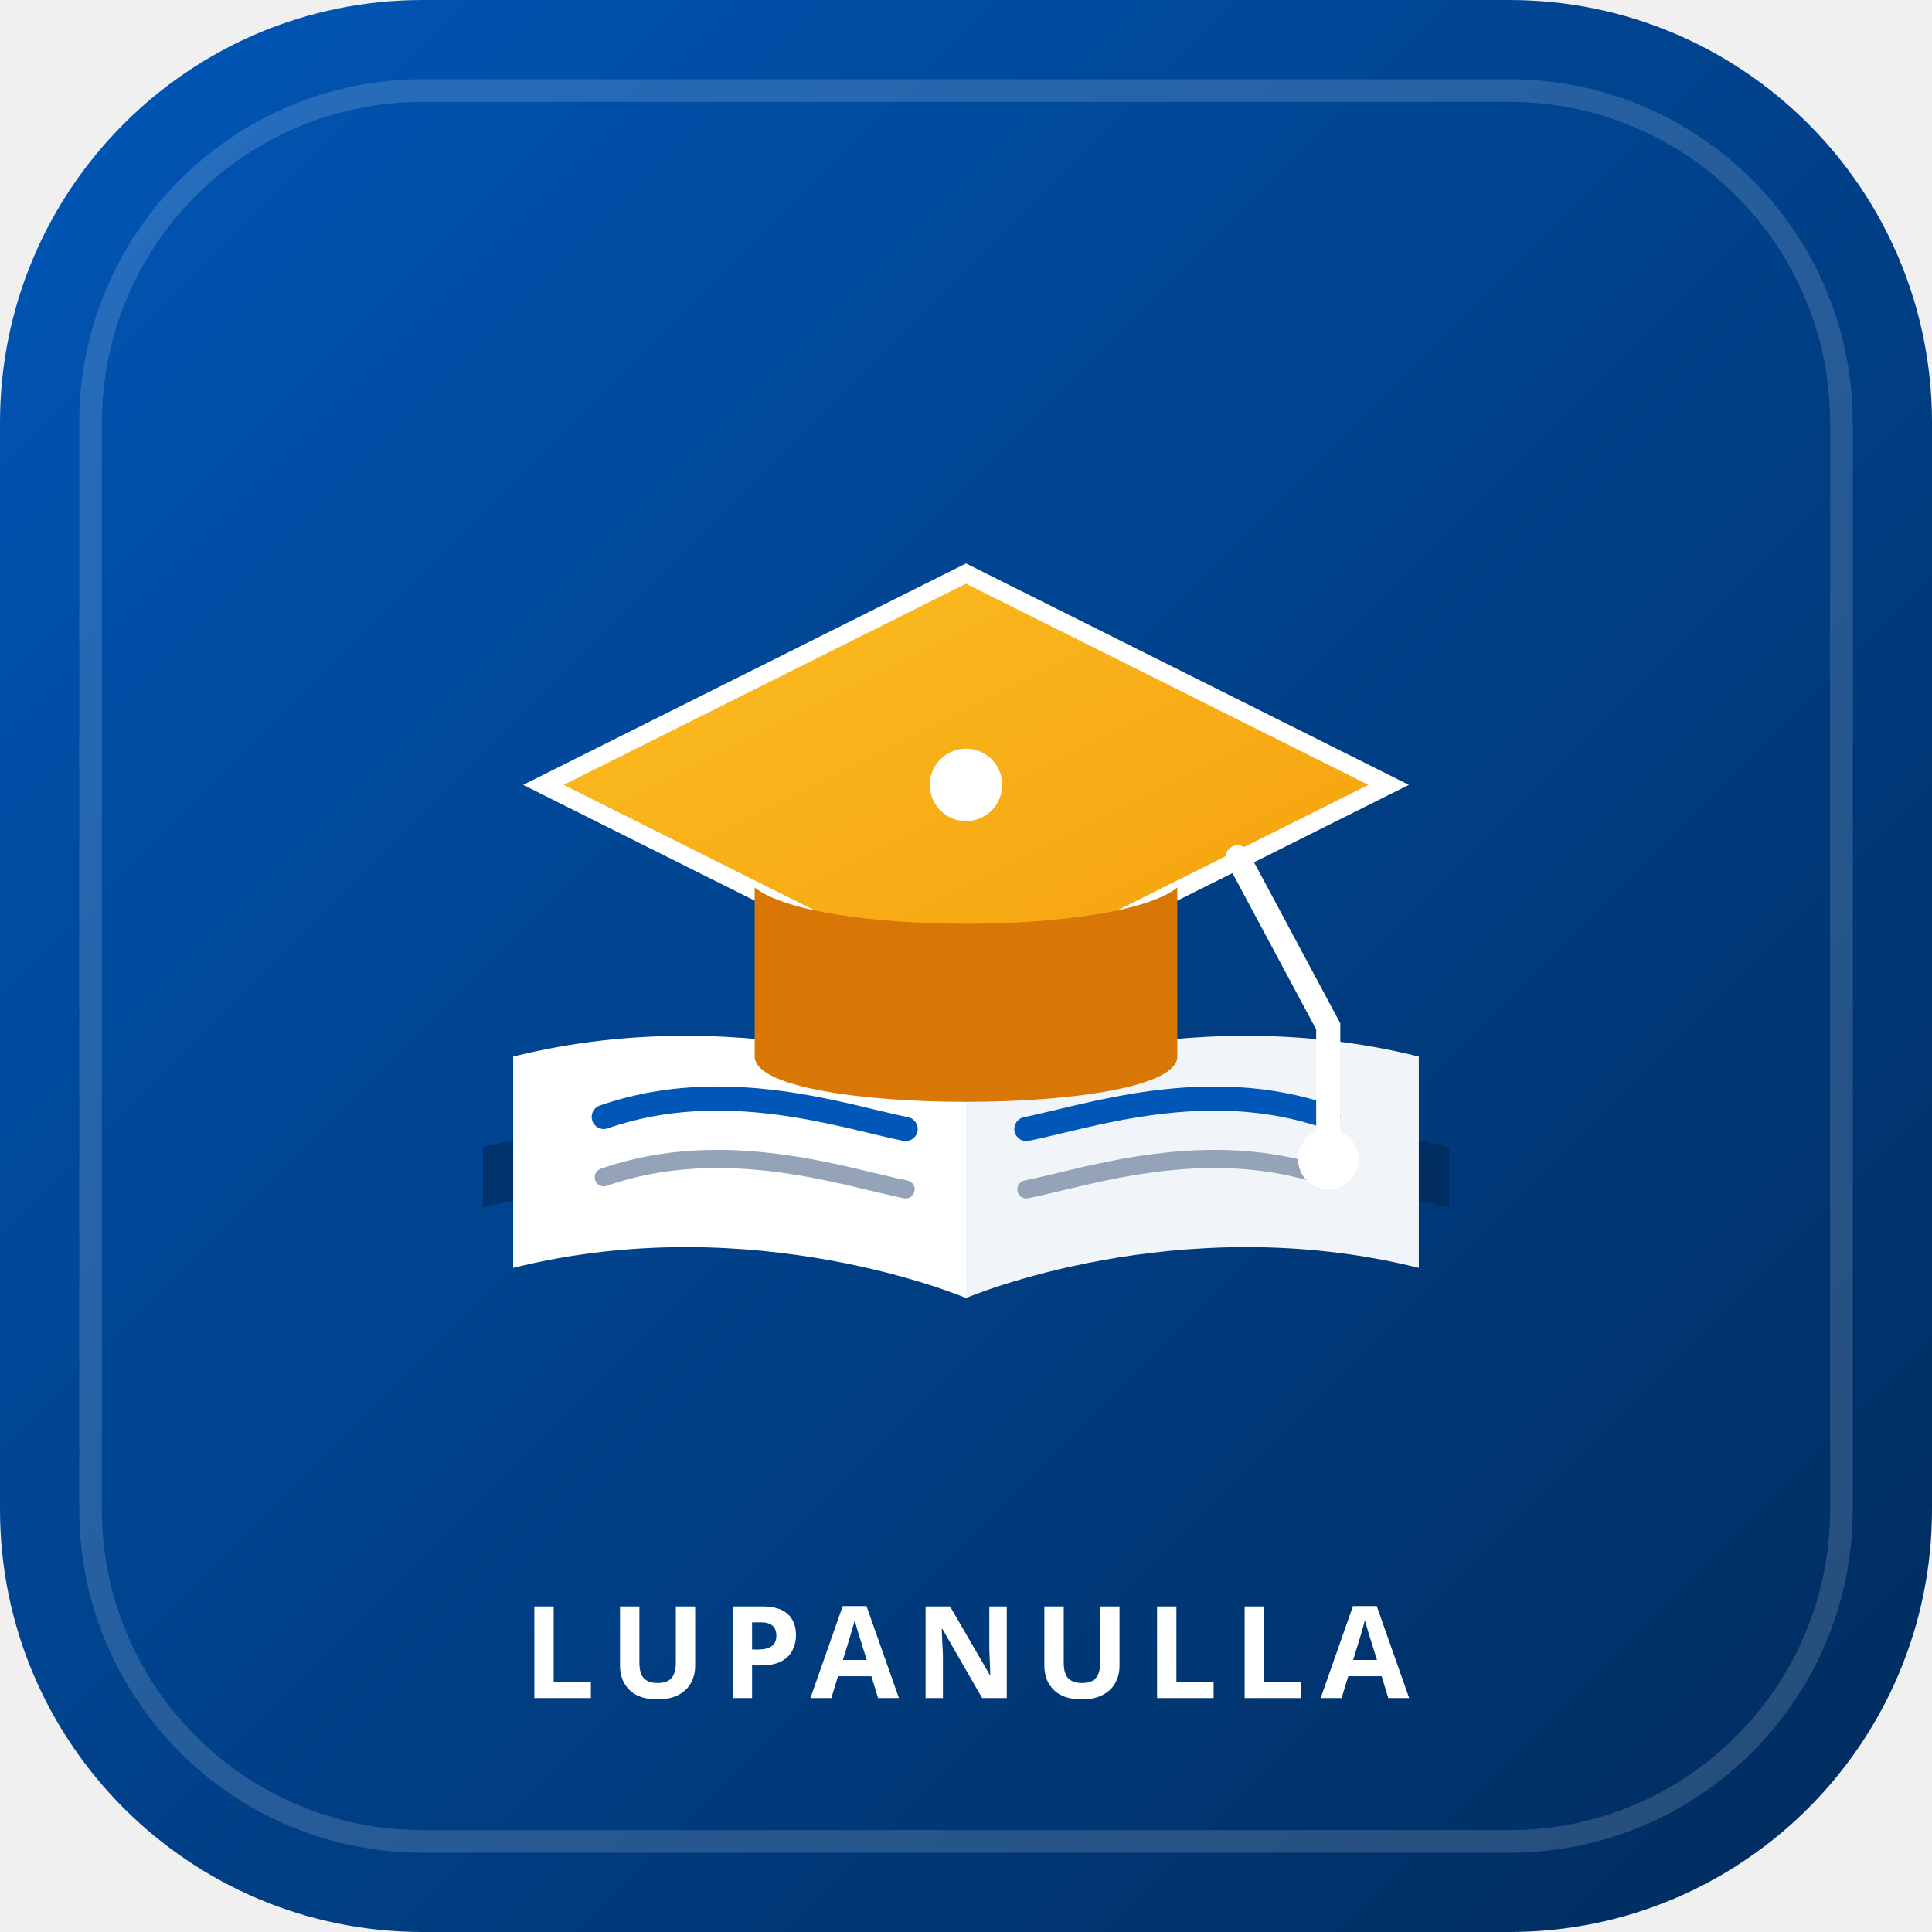
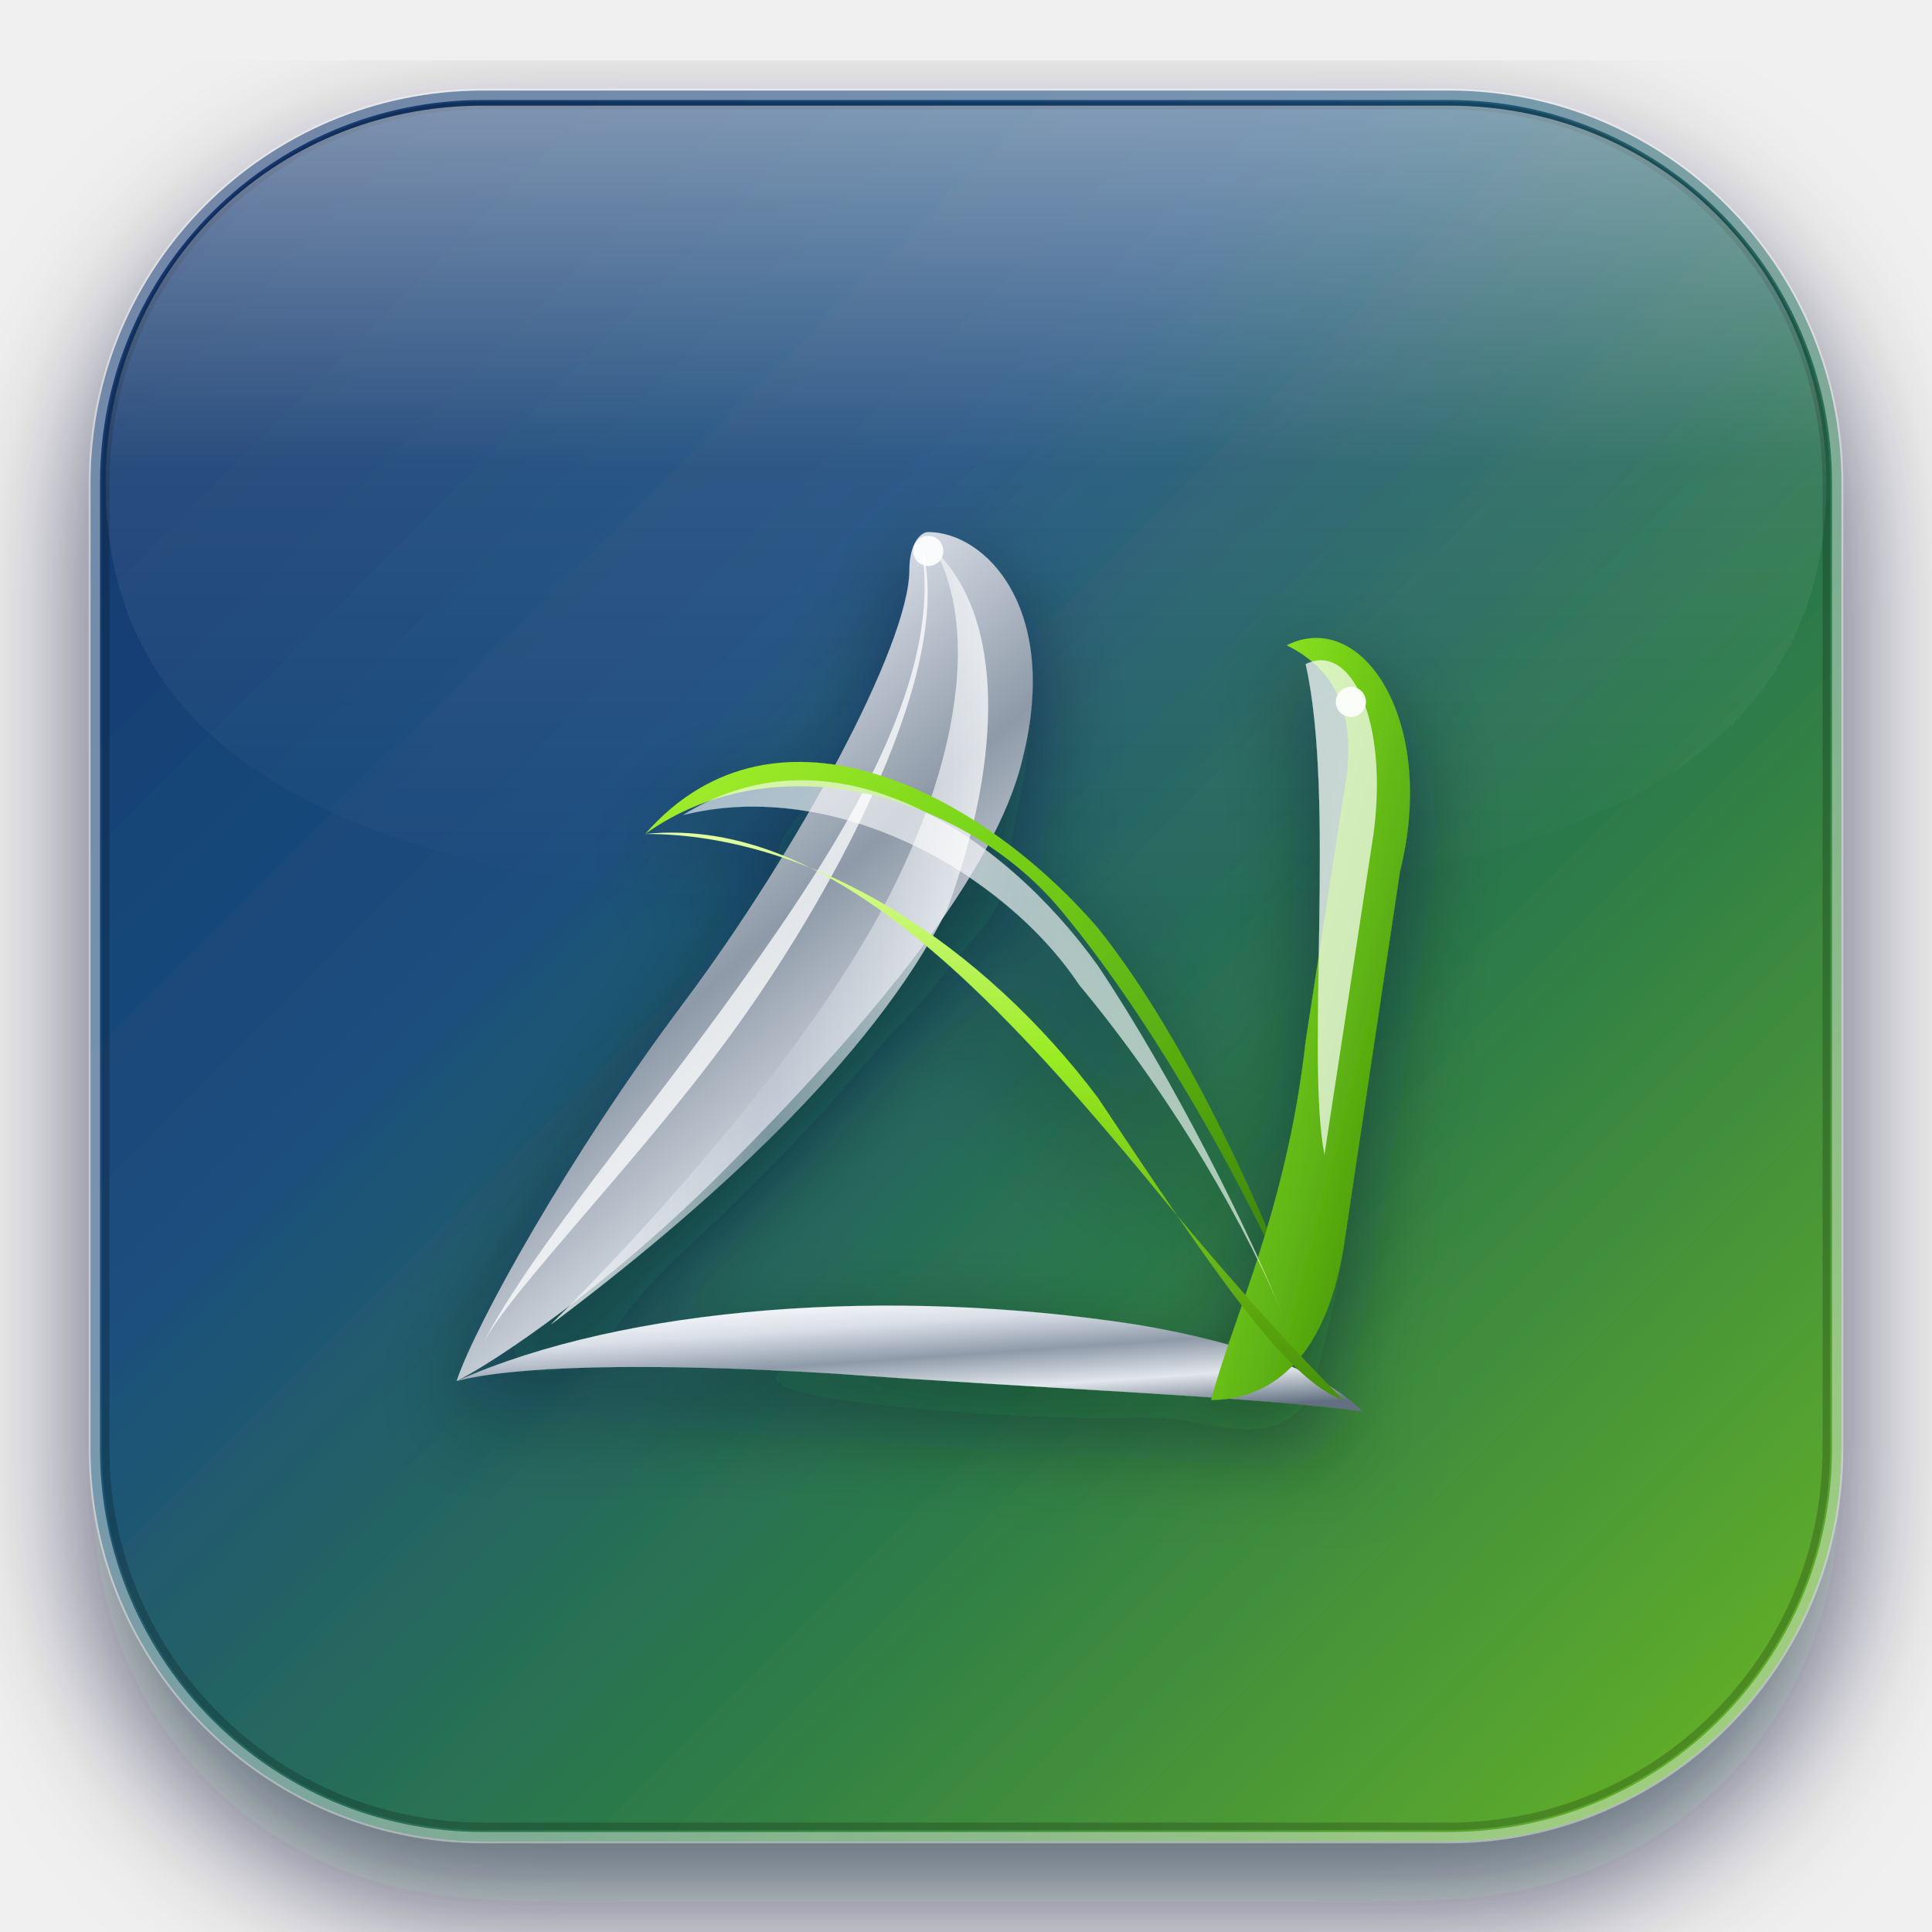
<svg xmlns="http://www.w3.org/2000/svg" viewBox="0 0 512 512" width="512" height="512">
  <defs>
-     <linearGradient id="bgGrad" x1="0%" y1="0%" x2="100%" y2="100%">
-       <stop offset="0%" stop-color="#0057B8" />
-       <stop offset="50%" stop-color="#00418A" />
-       <stop offset="100%" stop-color="#002B5C" />
+     <linearGradient id="appBgGrad" x1="0%" y1="0%" x2="100%" y2="100%">
+       <stop offset="0%" stop-color="#14346B" />
+       <stop offset="35%" stop-color="#1B4D7E" />
+       <stop offset="65%" stop-color="#2D7B48" />
+       <stop offset="100%" stop-color="#6BB823" />
    </linearGradient>
-     <linearGradient id="accentGrad" x1="0%" y1="0%" x2="100%" y2="0%">
-       <stop offset="0%" stop-color="#00E5FF" />
-       <stop offset="100%" stop-color="#38BDF8" />
+     <linearGradient id="glossGrad" x1="0%" y1="0%" x2="0%" y2="100%">
+       <stop offset="0%" stop-color="#FFFFFF" stop-opacity="0.45" />
+       <stop offset="45%" stop-color="#FFFFFF" stop-opacity="0.08" />
+       <stop offset="100%" stop-color="#FFFFFF" stop-opacity="0" />
    </linearGradient>
-     <linearGradient id="goldGrad" x1="0%" y1="0%" x2="100%" y2="100%">
-       <stop offset="0%" stop-color="#FBBF24" />
-       <stop offset="100%" stop-color="#F59E0B" />
+     <linearGradient id="silverBase" x1="20%" y1="0%" x2="80%" y2="100%">
+       <stop offset="0%" stop-color="#FFFFFF" />
+       <stop offset="25%" stop-color="#D9DFE8" />
+       <stop offset="50%" stop-color="#8E9AA8" />
+       <stop offset="75%" stop-color="#E2E7ED" />
+       <stop offset="100%" stop-color="#627081" />
    </linearGradient>
+     <linearGradient id="silverHighlight" x1="0%" y1="0%" x2="100%" y2="0%">
+       <stop offset="0%" stop-color="#FFFFFF" stop-opacity="0.9" />
+       <stop offset="50%" stop-color="#C2CCD8" stop-opacity="0.6" />
+       <stop offset="100%" stop-color="#FFFFFF" stop-opacity="0.9" />
+     </linearGradient>
+     <linearGradient id="greenBase" x1="0%" y1="0%" x2="100%" y2="100%">
+       <stop offset="0%" stop-color="#A6F02E" />
+       <stop offset="30%" stop-color="#7CD61A" />
+       <stop offset="70%" stop-color="#55A810" />
+       <stop offset="100%" stop-color="#347506" />
+     </linearGradient>
+     <linearGradient id="greenHighlight" x1="0%" y1="0%" x2="0%" y2="100%">
+       <stop offset="0%" stop-color="#E4FFA3" />
+       <stop offset="40%" stop-color="#99EB22" />
+       <stop offset="100%" stop-color="#468F0A" />
+     </linearGradient>
+     <filter id="dropShadow" x="-20%" y="-20%" width="140%" height="140%">
+       <feDropShadow dx="0" dy="16" stdDeviation="18" flood-color="#07172B" flood-opacity="0.65" />
+     </filter>
+     <filter id="emblemShadow" x="-30%" y="-30%" width="160%" height="160%">
+       <feDropShadow dx="0" dy="10" stdDeviation="12" flood-color="#05121F" flood-opacity="0.5" />
+     </filter>
  </defs>
-   <rect width="512" height="512" rx="112" fill="url(#bgGrad)" />
-   <rect x="24" y="24" width="464" height="464" rx="88" fill="none" stroke="rgba(255, 255, 255, 0.15)" stroke-width="6" />
-   <g transform="translate(256, 256) scale(1.6)">
-     <path d="M-80 30 C-40 20 0 35 0 35 C0 35 40 20 80 30 L80 40 C40 30 0 45 0 45 C0 45 -40 30 -80 40 Z" fill="#001838" opacity="0.4" />
-     <path d="M-75 15 C-35 5 0 20 0 20 L0 55 C0 55 -35 40 -75 50 Z" fill="#FFFFFF" />
-     <path d="M75 15 C35 5 0 20 0 20 L0 55 C0 55 35 40 75 50 Z" fill="#F1F5F9" />
-     <path d="M-60 25 C-40 18 -20 25 -10 27" stroke="#0057B8" stroke-width="4" stroke-linecap="round" fill="none" />
-     <path d="M-60 35 C-40 28 -20 35 -10 37" stroke="#94A3B8" stroke-width="3" stroke-linecap="round" fill="none" />
-     <path d="M10 27 C20 25 40 18 60 25" stroke="#0057B8" stroke-width="4" stroke-linecap="round" fill="none" />
-     <path d="M10 37 C20 35 40 28 60 35" stroke="#94A3B8" stroke-width="3" stroke-linecap="round" fill="none" />
-     <path d="M0 -65 L70 -30 L0 5 L-70 -30 Z" fill="url(#goldGrad)" stroke="#FFFFFF" stroke-width="3" />
-     <path d="M-35 -13 L-35 15 C-35 25 35 25 35 15 L35 -13 C25 -5 -25 -5 -35 -13 Z" fill="#D97706" />
-     <path d="M45 -18 L60 10 L60 30" stroke="#FFFFFF" stroke-width="4" stroke-linecap="round" fill="none" />
-     <circle cx="60" cy="32" r="5" fill="#FFFFFF" />
-     <circle cx="0" cy="-30" r="6" fill="#FFFFFF" />
+   <rect x="24" y="24" width="464" height="464" rx="104" fill="url(#appBgGrad)" filter="url(#dropShadow)" />
+   <rect x="25" y="25" width="462" height="462" rx="103" fill="none" stroke="rgba(255,255,255,0.4)" stroke-width="3" />
+   <rect x="28" y="28" width="456" height="456" rx="100" fill="none" stroke="rgba(0,0,0,0.2)" stroke-width="2" />
+   <path d="M 28 128 C 28 72 72 28 128 28 L 384 28 C 440 28 484 72 484 128 C 484 220 380 240 256 240 C 132 240 28 220 28 128 Z" fill="url(#glossGrad)" />
+   <g filter="url(#emblemShadow)" transform="translate(256, 256)">
+     <path d="M -10 -115               C 5 -115 25 -95 15 -55               C 8 -25 -25 15 -65 55               C -95 85 -125 105 -135 110               C -130 95 -105 50 -75 10               C -45 -30 -15 -85 -15 -105               C -15 -112 -12 -115 -10 -115 Z" fill="url(#silverBase)" />
+     <path d="M -135 110               C -90 90 -20 85 45 95               C 75 100 95 108 105 118               C 75 114 20 112 -35 108               C -85 105 -120 106 -135 110 Z" fill="url(#silverBase)" />
+     <path d="M -8 -110               C 12 -90 8 -50 -5 -15               C -25 25 -70 65 -110 95               C -80 65 -45 25 -25 -10               C -5 -45 5 -85 -8 -110 Z" fill="url(#silverHighlight)" opacity="0.8" />
+     <path d="M -12 -112               C -2 -80 -35 -20 -60 15               C -85 50 -120 85 -128 100               C -115 75 -85 40 -60 5               C -35 -30 -5 -75 -12 -112 Z" fill="#FFFFFF" opacity="0.75" />
+     <path d="M -85 -35               C -50 -75 5 -45 35 -10               C 55 15 75 55 90 95               C 75 60 50 15 25 -15               C 0 -45 -50 -60 -85 -35 Z" fill="url(#greenBase)" />
+     <path d="M 85 -85               C 105 -95 125 -65 115 -25               L 100 75               C 95 105 80 115 65 115               C 70 95 85 65 90 20               L 100 -45               C 105 -70 95 -80 85 -85 Z" fill="url(#greenBase)" />
+     <path d="M -85 -35               C -35 -40 10 10 55 65               C 80 95 95 110 100 115               C 85 110 65 80 35 35               C 5 -5 -40 -35 -85 -35 Z" fill="url(#greenHighlight)" />
+     <path d="M -75 -40               C -35 -65 10 -35 35 0               C 55 30 75 70 85 95               C 75 70 55 35 30 5               C 10 -25 -35 -50 -75 -40 Z" fill="#FFFFFF" opacity="0.6" />
+     <path d="M 90 -80               C 102 -86 112 -65 108 -35               L 95 50               C 90 25 98 -45 90 -80 Z" fill="#FFFFFF" opacity="0.7" />
+     <circle cx="102" cy="-70" r="4" fill="#FFFFFF" opacity="0.9" />
+     <circle cx="-10" cy="-110" r="4" fill="#FFFFFF" opacity="0.9" />
  </g>
-   <text x="256" y="450" text-anchor="middle" fill="#FFFFFF" font-family="Plus Jakarta Sans, sans-serif" font-weight="800" font-size="34" letter-spacing="4">LUPANULLA</text>
</svg>
